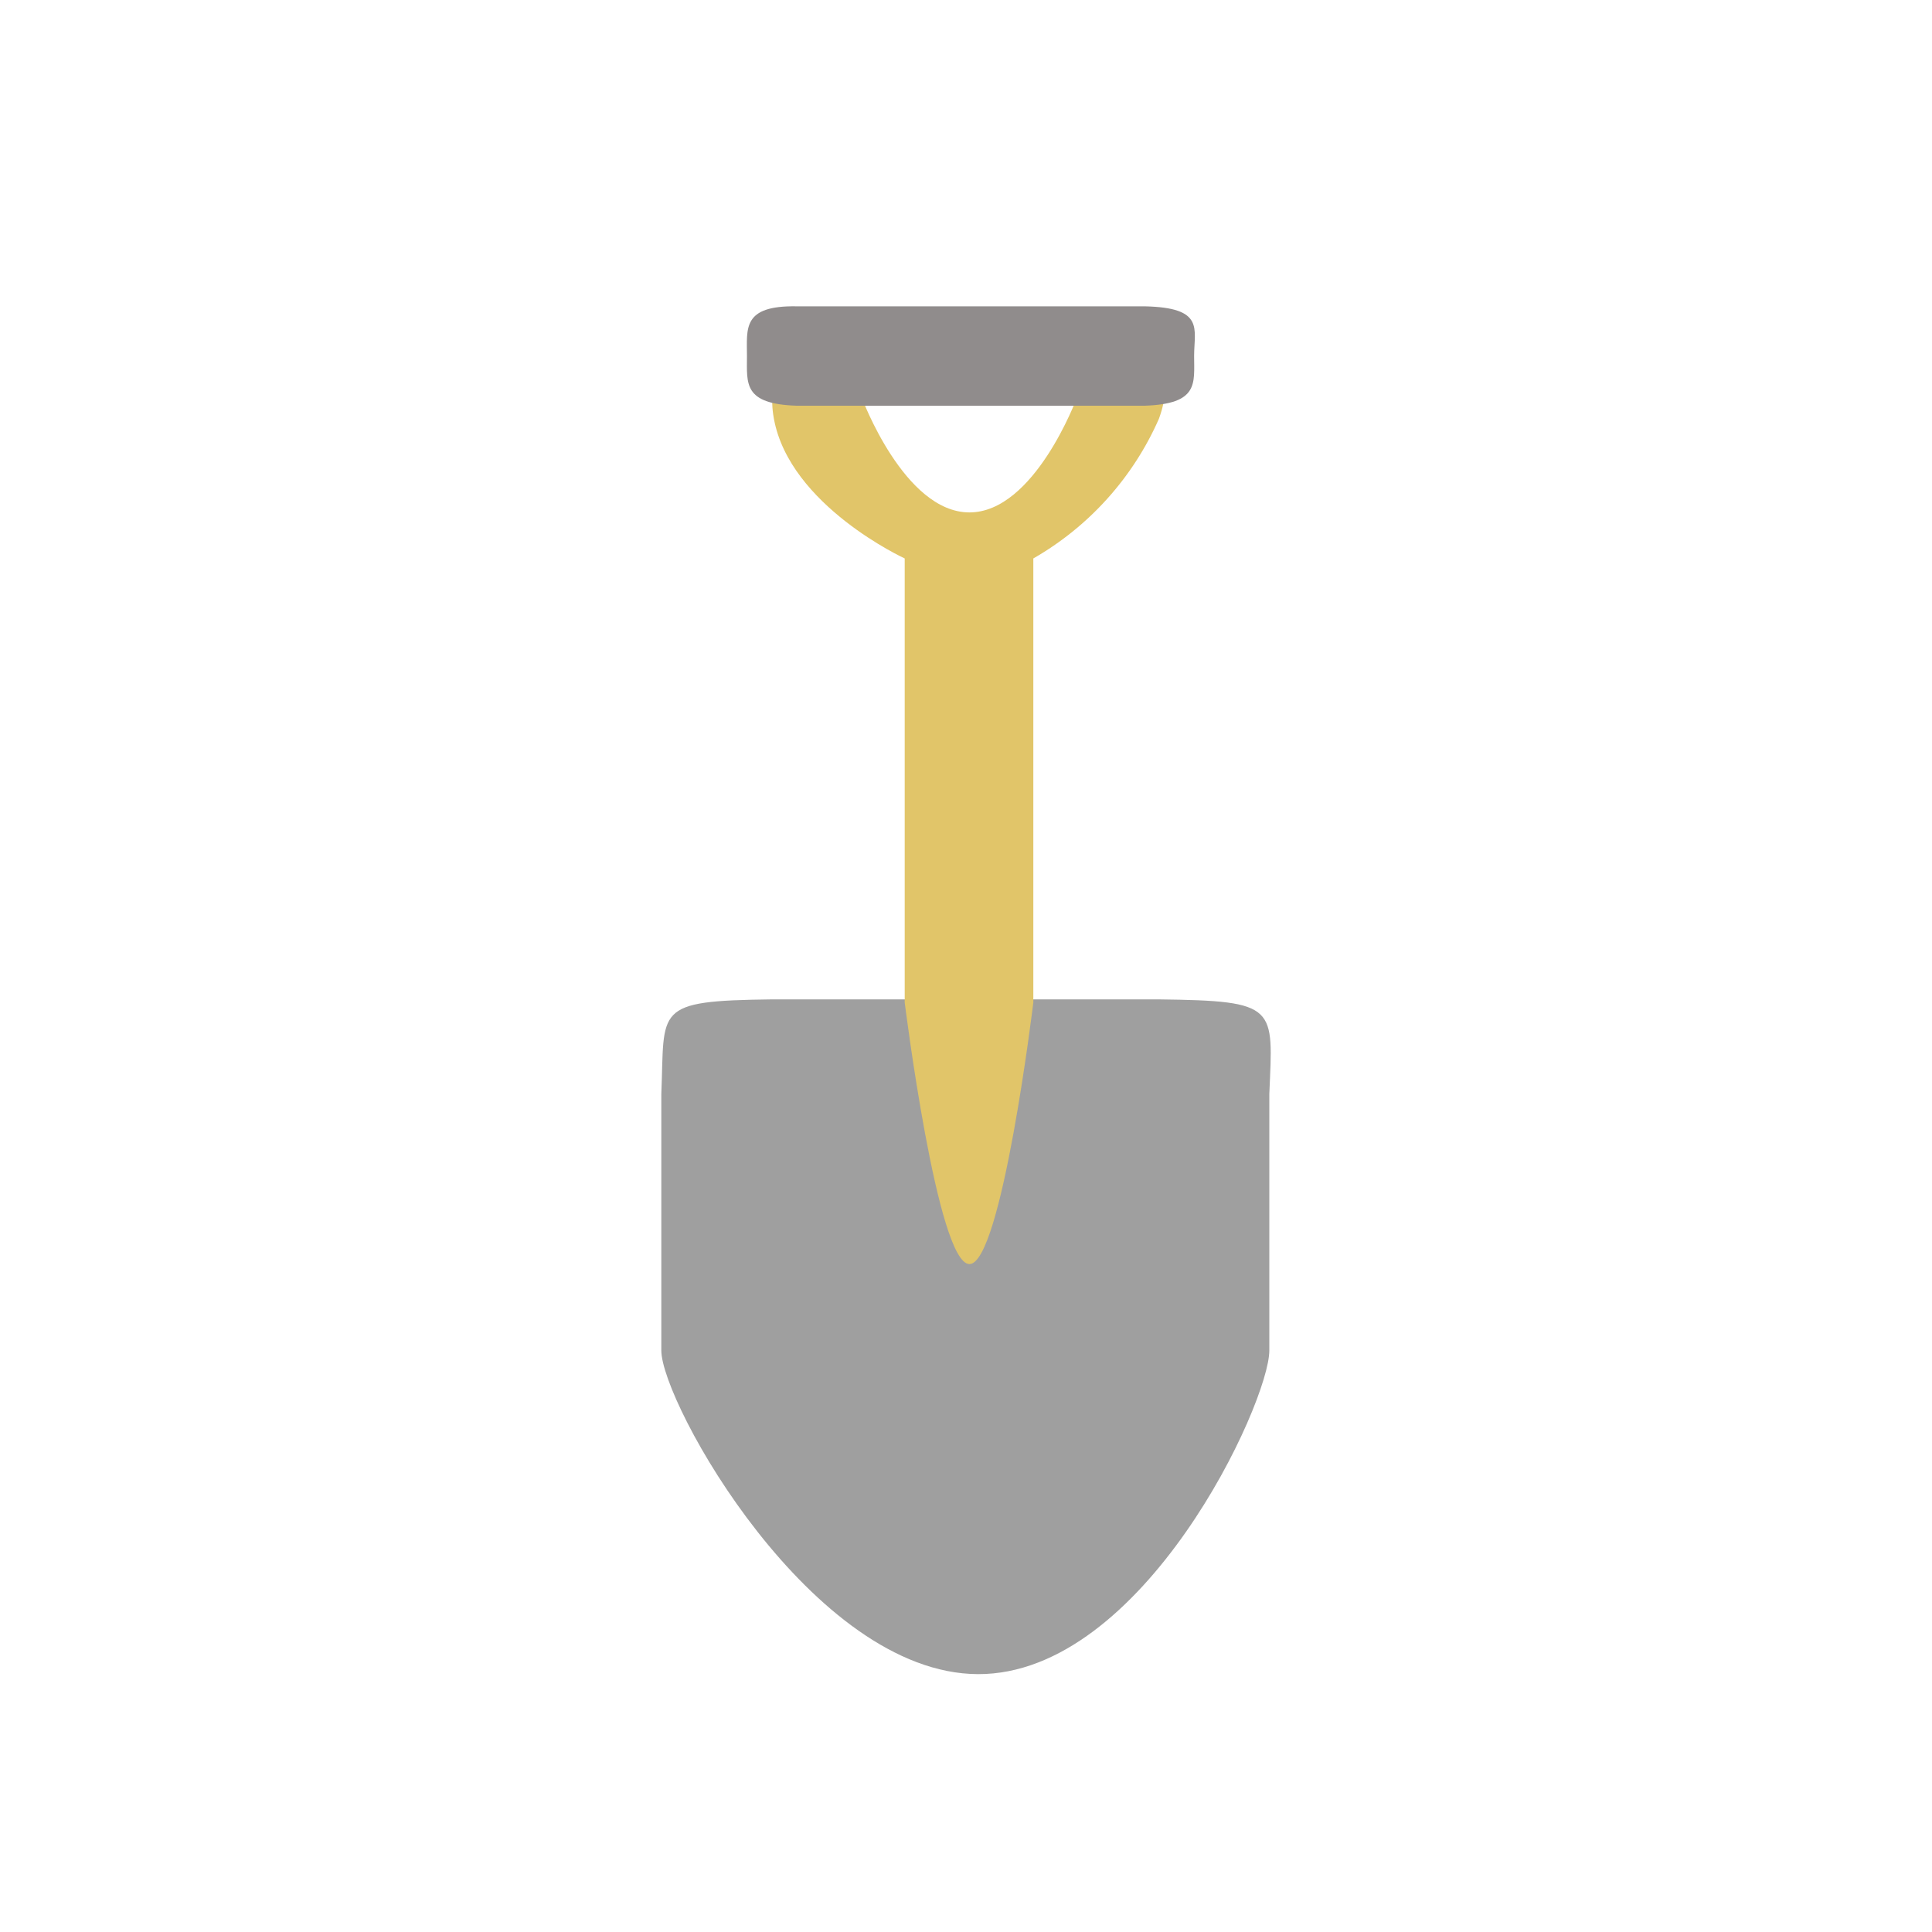
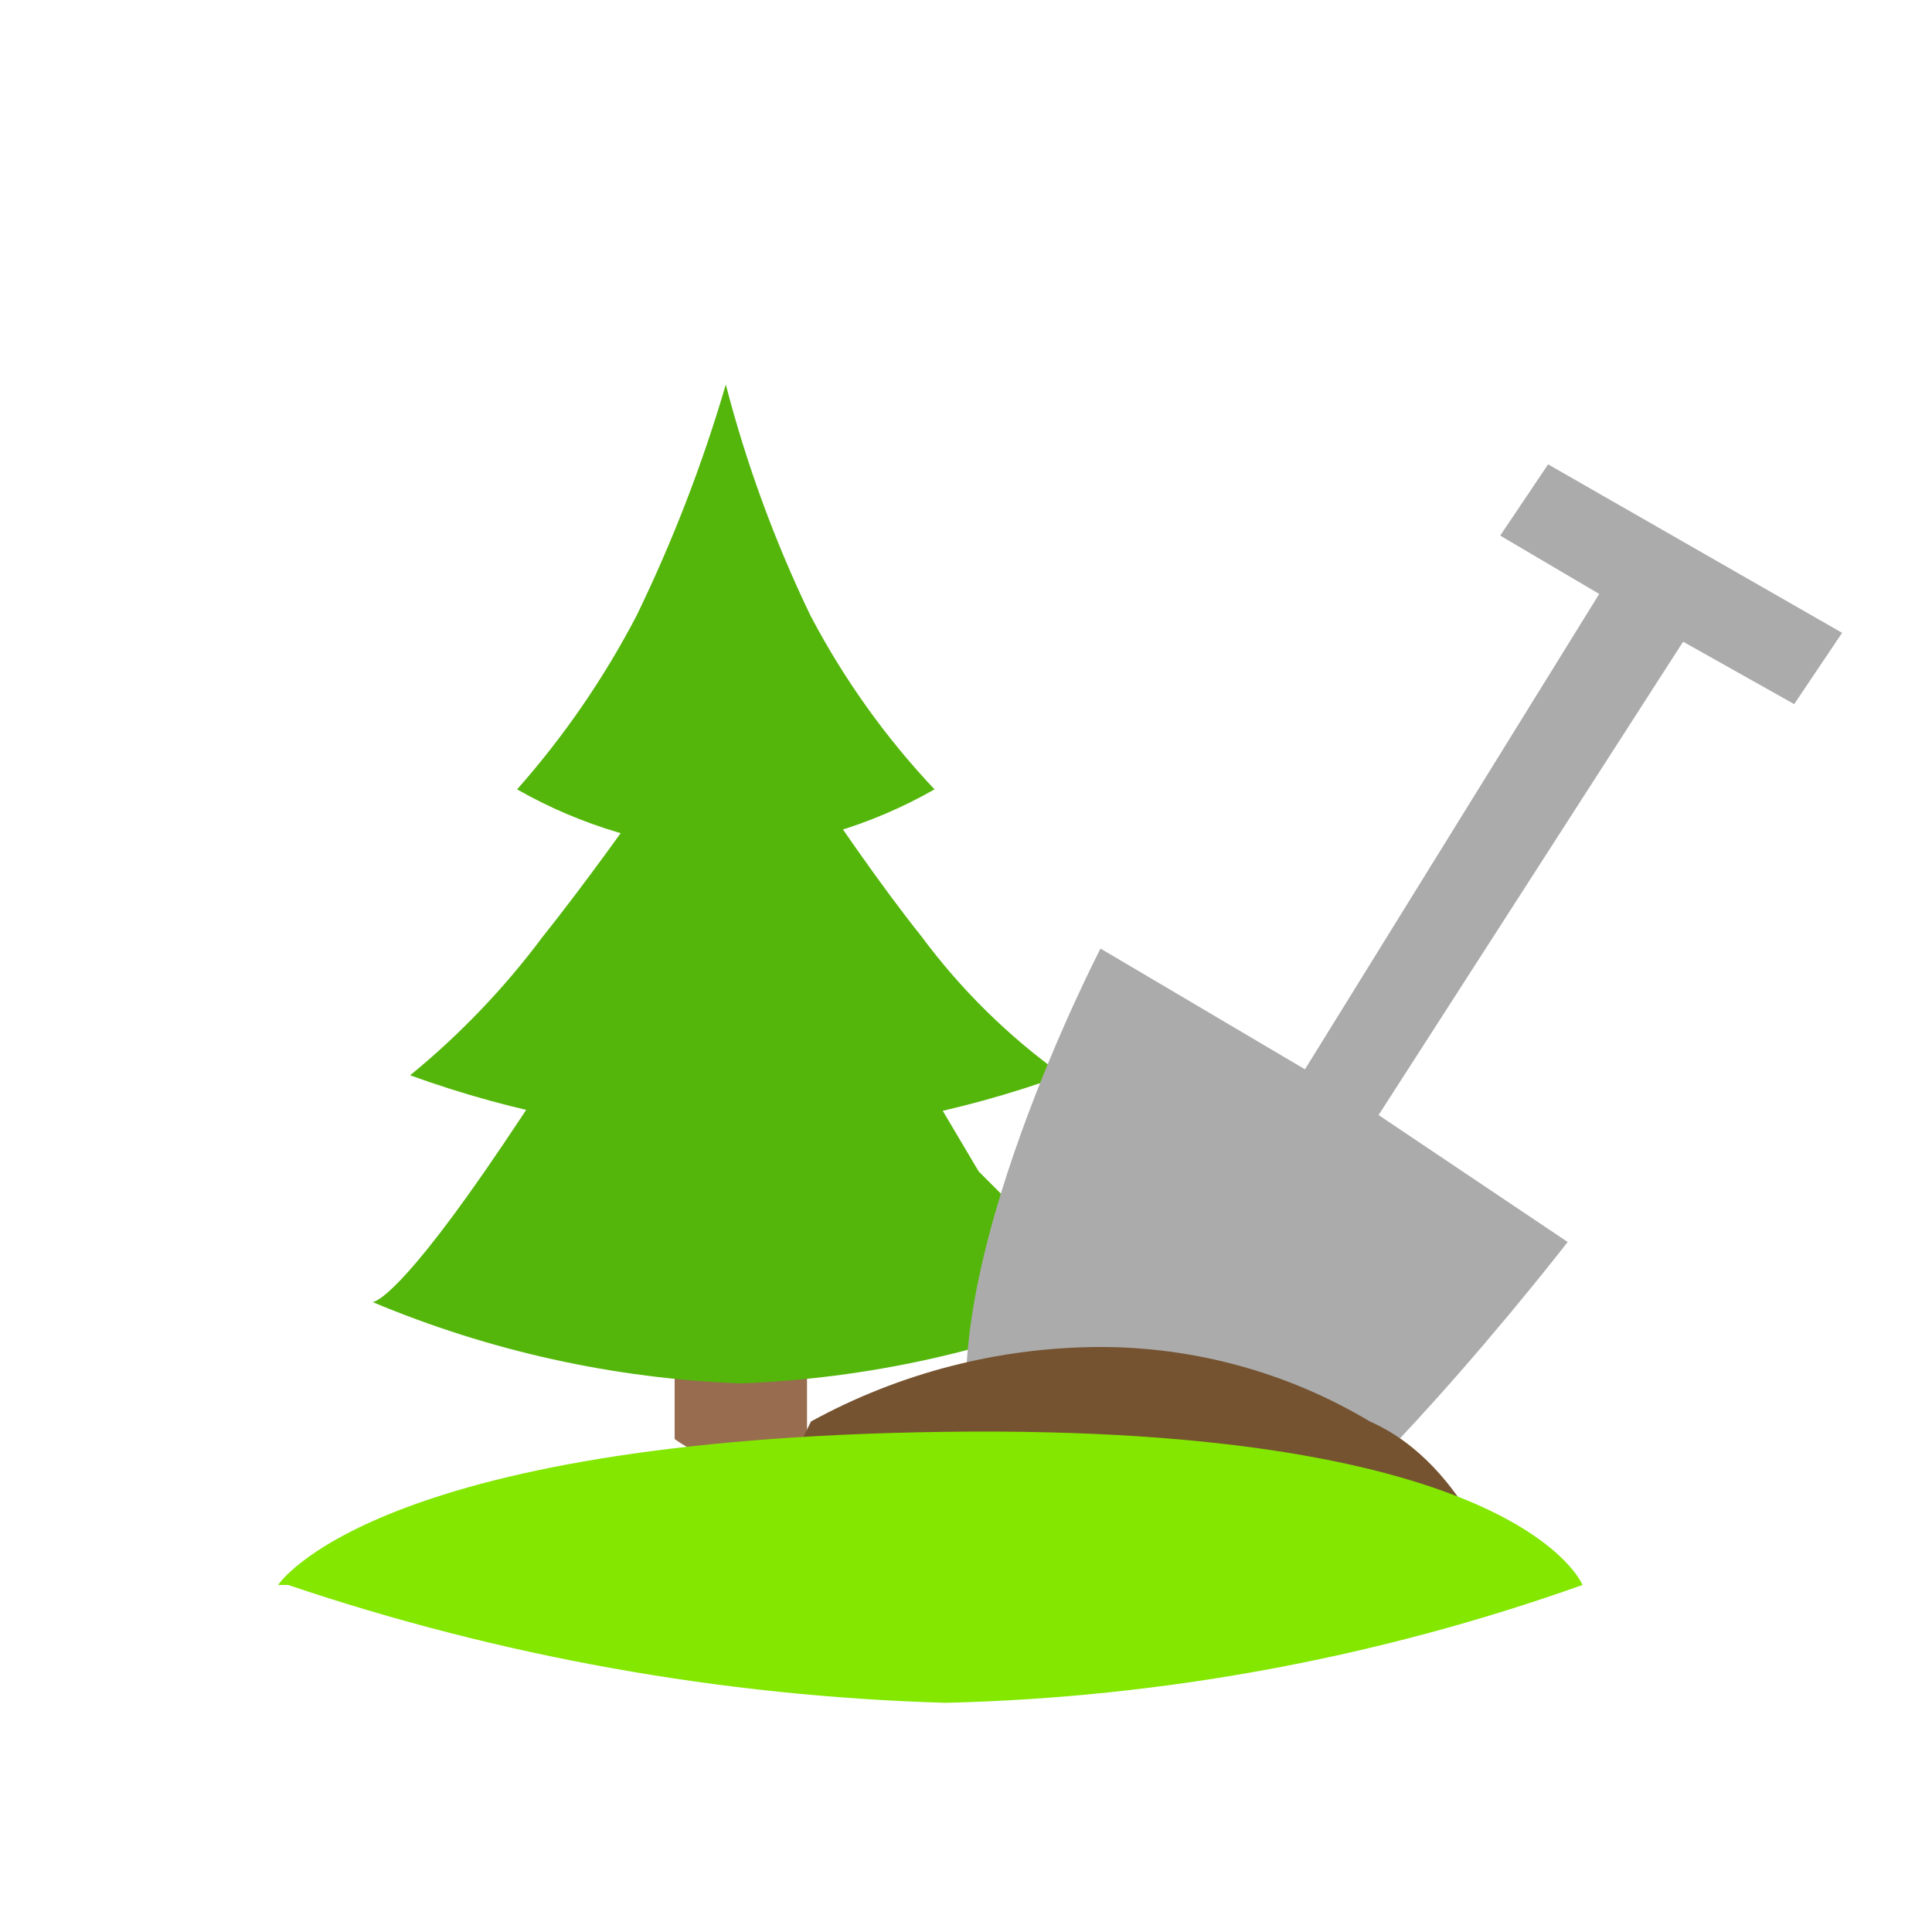
<svg xmlns="http://www.w3.org/2000/svg" width="40" height="40" viewBox="0 0 40 40">
  <defs>
-     <clipPath id="b">
+     <clipPath id="clip-Landscaping">
      <rect width="40" height="40" />
    </clipPath>
  </defs>
-   <g id="a">
-     <path d="M2.288,0H10.3c2.483.03,2.362.151,2.288,1.958V7.27c0,1.081-2.6,6.713-6.033,6.7S0,8.351,0,7.27V1.958C.073.184-.179.03,2.288,0Z" transform="translate(13.692 20.691)" fill="#9f9f9f" />
-     <path d="M94.083-82.209c-.666,0-1.34-5.417-1.34-5.417v-9.192s-2.378-1.091-2.708-2.891,1.821-.433,1.821-.433.878,2.371,2.227,2.371,2.223-2.371,2.223-2.371,2.362-1.4,1.7.433a6.22,6.22,0,0,1-2.6,2.891v9.192S94.75-82.209,94.083-82.209Z" transform="translate(-74.012 108.38)" fill="#e1c569" />
-     <path d="M1.029,0h7.2C9.481.026,9.258.461,9.258,1.029s.1.993-1.029,1.029h-7.2C-.08,2.022,0,1.6,0,1.029S-.1-.019,1.029,0Z" transform="translate(15.465 6.342)" fill="#908c8c" />
+   <g id="Landscaping" clip-path="url(#clip-Landscaping)">
+     <path id="Path_473" data-name="Path 473" d="M0,0H2.74V4.88a2.825,2.825,0,0,1-1.382.5A2.689,2.689,0,0,1,0,4.88Z" transform="translate(13.968 24.914)" fill="#976c4f" />
+     <path id="Path_470" data-name="Path 470" d="M7.626,0l4.925,8.312,2.7,2.7A21.787,21.787,0,0,1,7.626,12.7,21.787,21.787,0,0,1,0,11.015s.413.051,2.32-2.7S7.626,0,7.626,0Z" transform="translate(7.712 15.942)" fill="#54b60b" />
+     <path id="Path_471" data-name="Path 471" d="M6.755,0S8.9,3.468,10.589,5.582A13.247,13.247,0,0,0,13.51,8.455,21.765,21.765,0,0,1,6.755,9.746,21.765,21.765,0,0,1,0,8.455,16.309,16.309,0,0,0,2.748,5.582C4.437,3.468,6.755,0,6.755,0Z" transform="translate(8.491 13.808)" fill="#54b60b" />
+     <path id="Path_472" data-name="Path 472" d="M4.321,0A26.121,26.121,0,0,0,6.076,4.788,16.272,16.272,0,0,0,8.642,8.382a9.868,9.868,0,0,1-4.321,1.28A9.868,9.868,0,0,1,0,8.382,17.957,17.957,0,0,0,2.472,4.788,30.724,30.724,0,0,0,4.321,0Z" transform="translate(10.706 7.961)" fill="#54b60b" />
+     <path id="Path_463" data-name="Path 463" d="M15.539,25.293c-.869-3.6,2.647-10.368,2.647-10.368l4.233,2.5,6.092-9.842L26.461,6.375,27.453,4.9,33.54,8.388l-.992,1.476-2.3-1.292-6.305,9.8L27.858,21s-4.974,6.429-7.362,7.267a30.777,30.777,0,0,1-4.115,1.15l-.842-4.124" transform="translate(4.599 4.714)" fill="#ababab" />
+     <path id="Path_464" data-name="Path 464" d="M12.938,22.685a12.522,12.522,0,0,1,5.96-1.542,10.881,10.881,0,0,1,5.611,1.542c2.075.913,2.806,3.571,2.806,3.571H11.174l1.764-3.571" transform="translate(3.853 6.745)" fill="#755330" />
+     <path id="Path_465" data-name="Path 465" d="M5.566,30.843a46.856,46.856,0,0,0,13.612,2.44,42.377,42.377,0,0,0,13.187-2.44s-1.3-3.324-13.187-3.171S5.359,30.843,5.359,30.843" transform="translate(0.399 1.972)" fill="#83e700" />
  </g>
</svg>
